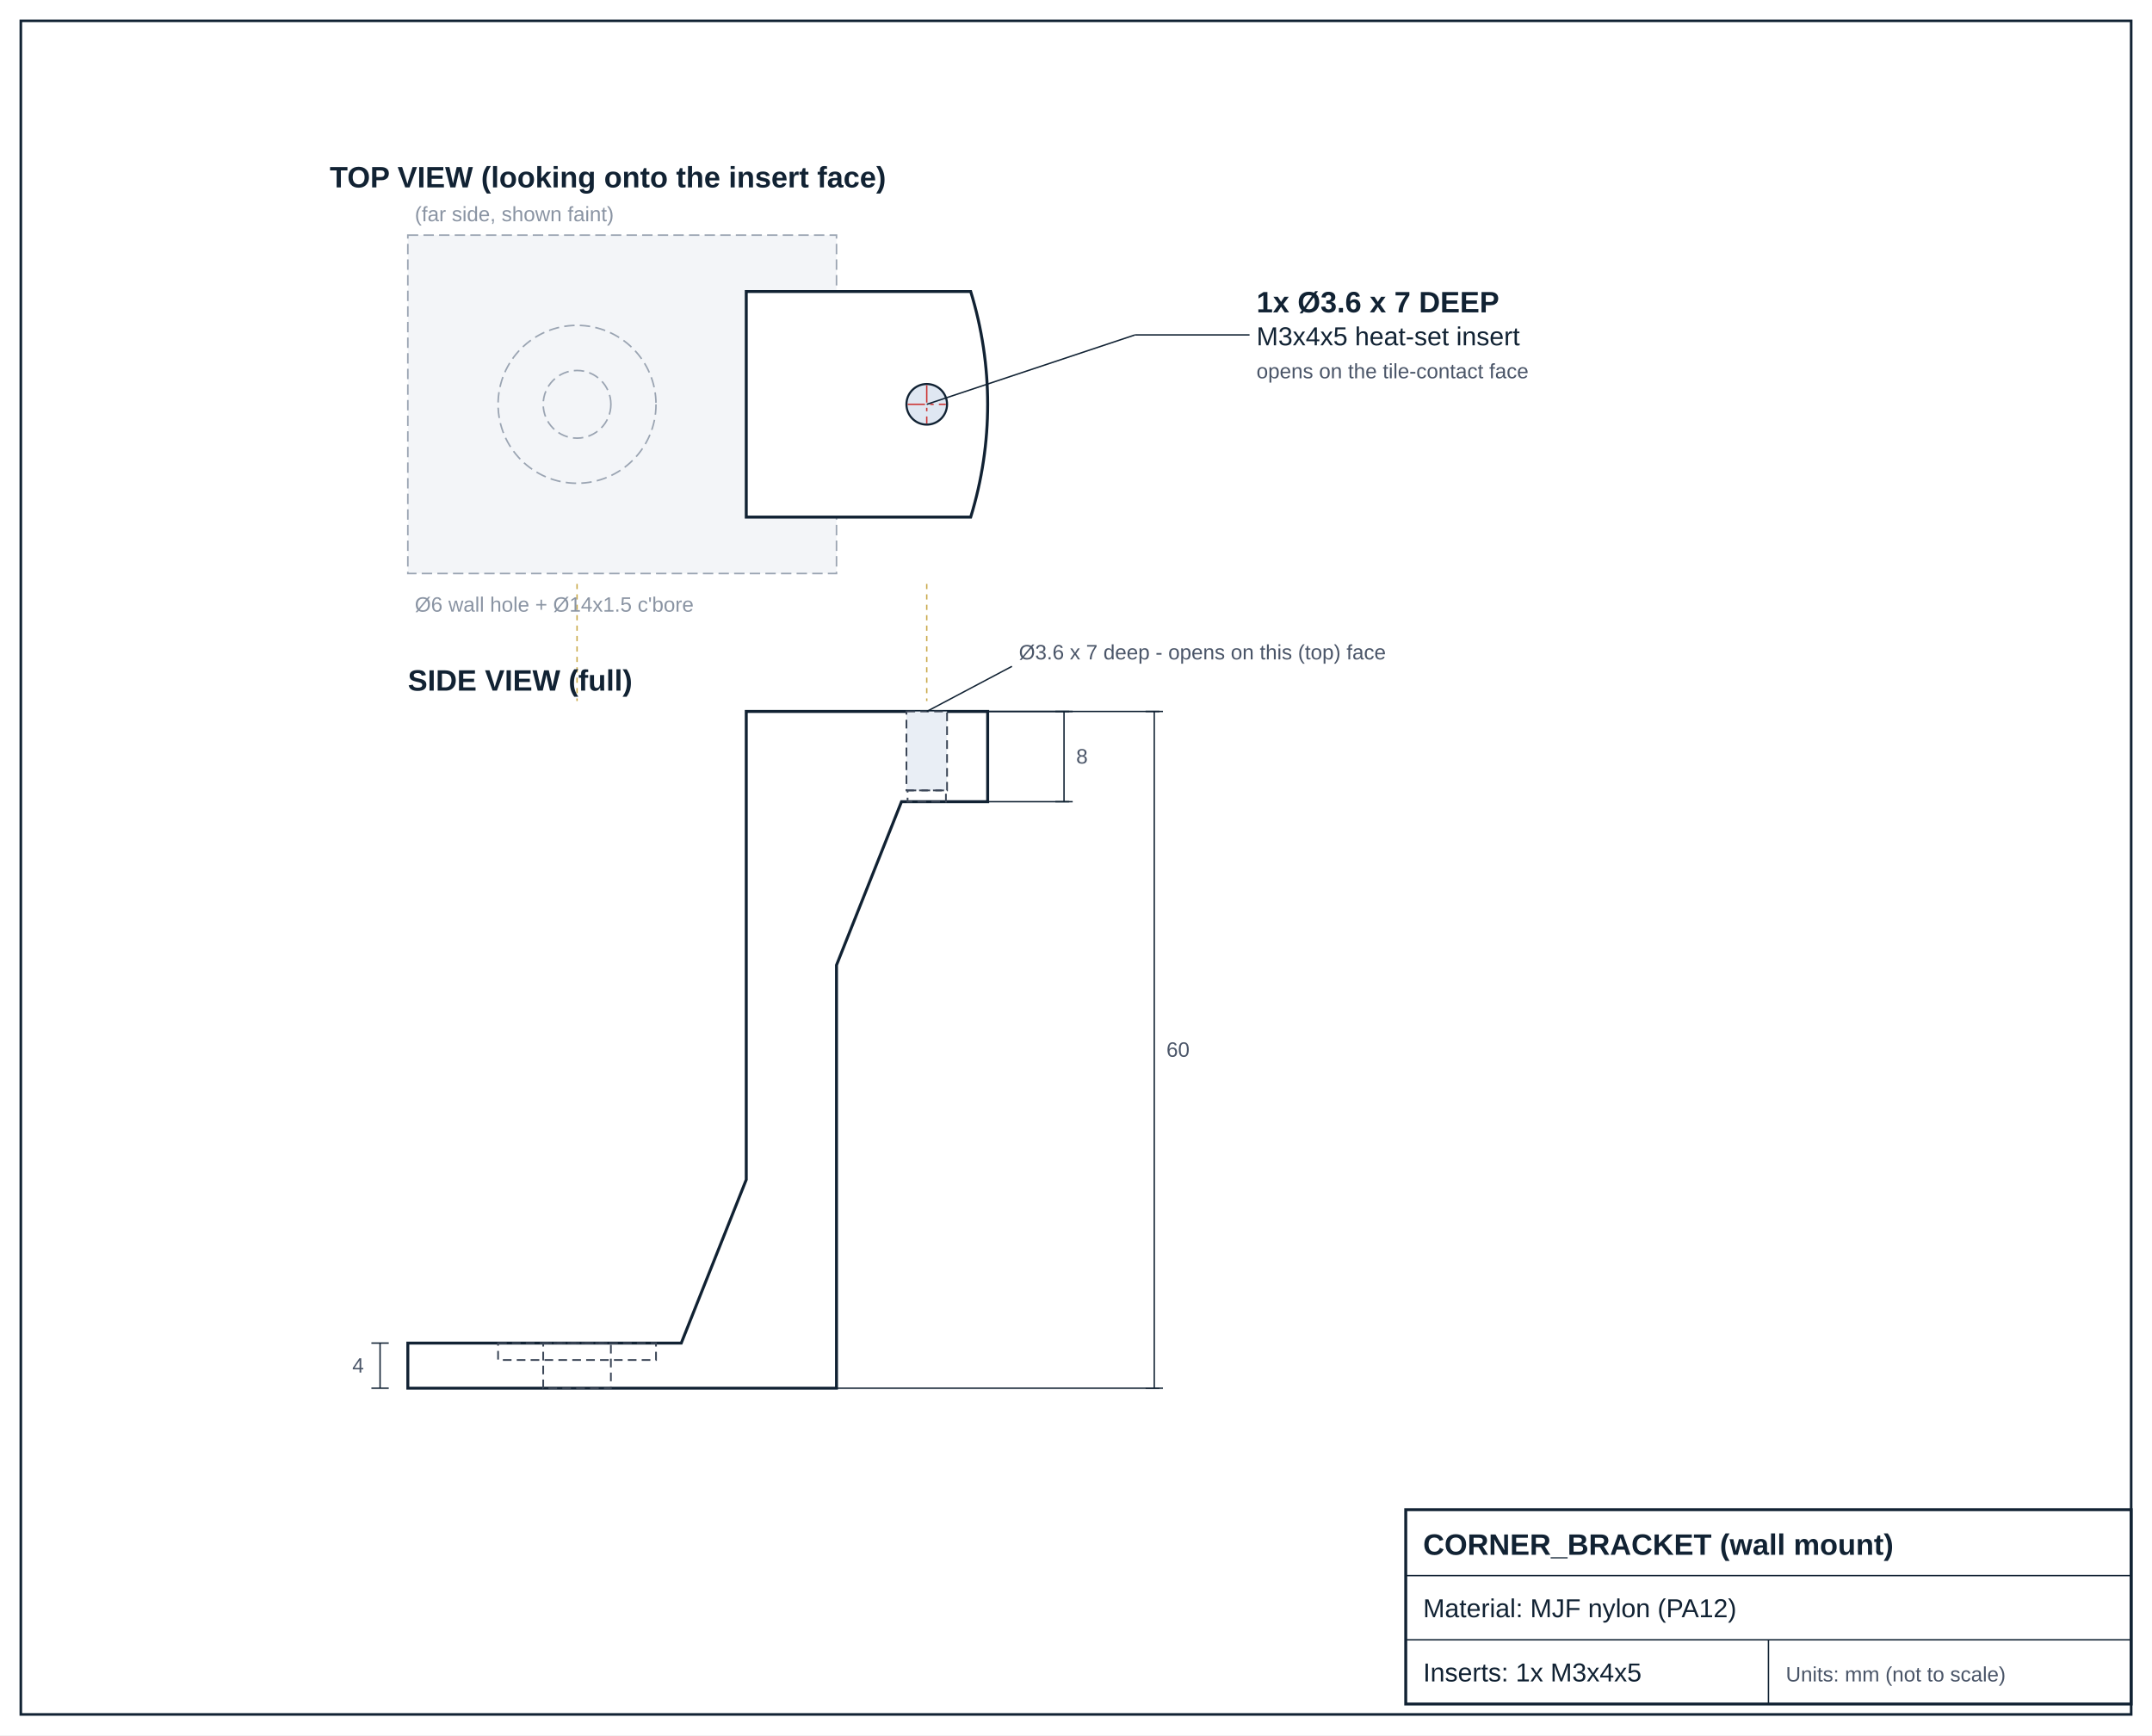
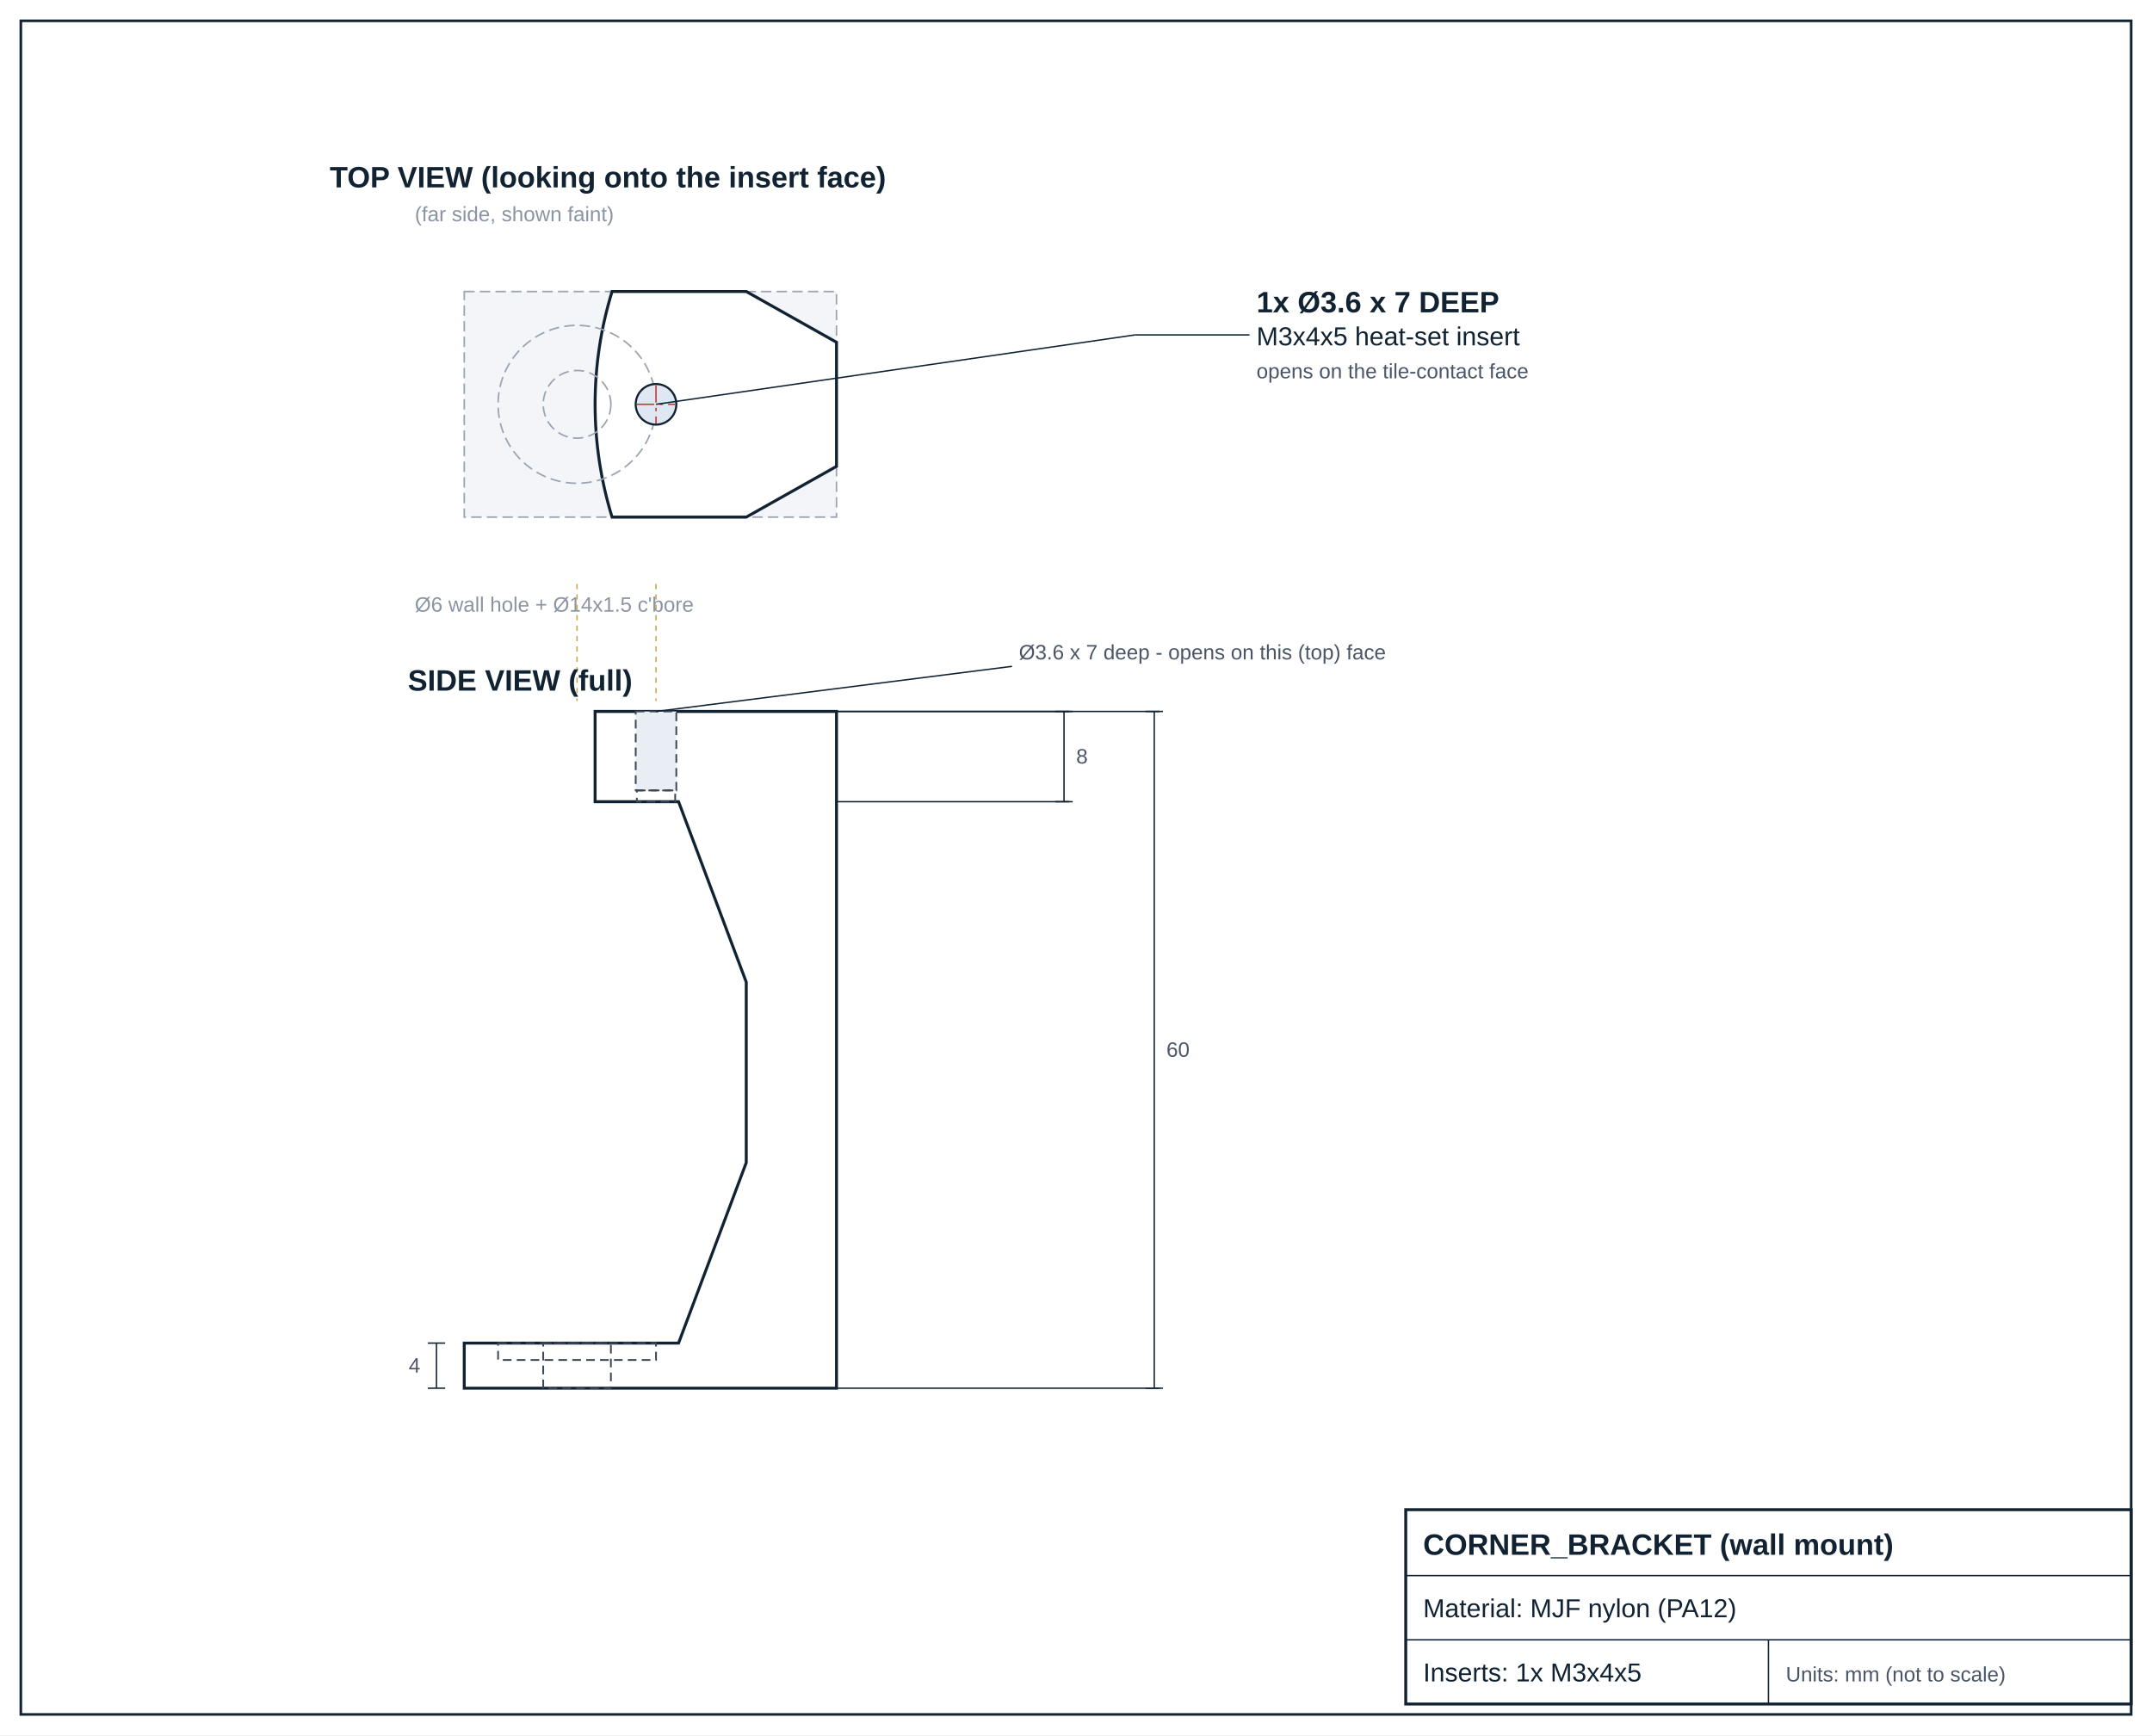
<svg xmlns="http://www.w3.org/2000/svg" width="1240" height="1000" viewBox="0 0 1240 1000" font-family="Arial">
  <rect x="0" y="0" width="1240" height="1000" fill="#fff" />
  <rect x="12" y="12" width="1216" height="976" stroke="#123" stroke-width="1.5" fill="none" />
-   <line x1="534" y1="336.5" x2="534" y2="404" stroke="#c9a94a" stroke-width="0.8" fill="none" stroke-dasharray="3 3" />
+   <line x1="378" y1="336.5" x2="378" y2="404" stroke="#c9a94a" stroke-width="0.8" fill="none" stroke-dasharray="3 3" />
  <line x1="332.5" y1="336.5" x2="332.5" y2="404" stroke="#c9a94a" stroke-width="0.8" fill="none" stroke-dasharray="3 3" />
  <text x="190" y="108" font-family="Arial" font-size="17" font-weight="bold" fill="#123">TOP VIEW  (looking onto the insert face)</text>
-   <rect x="235" y="135.5" width="247" height="195" stroke="#9aa4b2" stroke-width="0.9" fill="#f3f5f8" stroke-dasharray="6 3" />
+   <rect x="267.5" y="168" width="214.5" height="130" stroke="#9aa4b2" stroke-width="0.9" fill="#f3f5f8" stroke-dasharray="6 3" />
+   <text x="239" y="352.5" font-family="Arial" font-size="12" fill="#8a94a3">Ø6 wall hole + Ø14x1.5 c'bore</text>
+   <text x="239" y="127.5" font-family="Arial" font-size="12" fill="#8a94a3">(far side, shown faint)</text>
+   <path d="M 482 197.25 L 430 168 L 352.675 168 A 221 221 0 0 0 352.675 298 L 430 298 L 482 268.75 Z" stroke="#123" stroke-width="1.7" fill="#ffffff" />
  <circle cx="332.5" cy="233" r="45.5" stroke="#9aa4b2" stroke-width="0.9" fill="none" stroke-dasharray="6 3" />
  <circle cx="332.5" cy="233" r="19.5" stroke="#9aa4b2" stroke-width="0.9" fill="none" stroke-dasharray="6 3" />
-   <text x="239" y="352.5" font-family="Arial" font-size="12" fill="#8a94a3">Ø6 wall hole + Ø14x1.5 c'bore</text>
-   <text x="239" y="127.5" font-family="Arial" font-size="12" fill="#8a94a3">(far side, shown faint)</text>
-   <path d="M 430 298 L 559.325 298 A 221 221 0 0 0 559.325 168 L 430 168 Z" stroke="#123" stroke-width="1.7" fill="#ffffff" />
-   <circle cx="534" cy="233" r="11.7" stroke="#123" stroke-width="1.2" fill="#dfe7f2" />
-   <line x1="523" y1="233" x2="545" y2="233" stroke="#c33" stroke-width="0.8" fill="none" stroke-dasharray="10 3 2 3" />
-   <line x1="534" y1="222" x2="534" y2="244" stroke="#c33" stroke-width="0.8" fill="none" stroke-dasharray="10 3 2 3" />
-   <line x1="534" y1="233" x2="654" y2="193" stroke="#123" stroke-width="0.8" fill="none" />
+   <circle cx="378" cy="233" r="11.7" stroke="#123" stroke-width="1.2" fill="#dfe7f2" />
+   <line x1="367" y1="233" x2="389" y2="233" stroke="#c33" stroke-width="0.8" fill="none" stroke-dasharray="10 3 2 3" />
+   <line x1="378" y1="222" x2="378" y2="244" stroke="#c33" stroke-width="0.8" fill="none" stroke-dasharray="10 3 2 3" />
+   <line x1="378" y1="233" x2="654" y2="193" stroke="#123" stroke-width="0.8" fill="none" />
  <line x1="654" y1="193" x2="720" y2="193" stroke="#123" stroke-width="0.8" fill="none" />
  <text x="724" y="180" font-family="Arial" font-size="17" font-weight="bold" fill="#123">1x Ø3.6 x 7 DEEP</text>
  <text x="724" y="199" font-family="Arial" font-size="15" fill="#123">M3x4x5 heat-set insert</text>
  <text x="724" y="218" font-family="Arial" font-size="12" fill="#4a5568">opens on the tile-contact face</text>
  <text x="235" y="398" font-family="Arial" font-size="17" font-weight="bold" fill="#123">SIDE VIEW (full)</text>
-   <path d="M 235 800 L 235 774 L 392.551 774 L 430 679.809 L 430 410 L 569.1 410 L 569.1 462 L 519.449 462 L 482 556.191 L 482 800 Z" stroke="#123" stroke-width="1.7" fill="none" />
-   <rect x="522.3" y="410" width="23.4" height="45.5" stroke="#3b4657" stroke-width="1.0" fill="#e9eef5" stroke-dasharray="5 3" />
-   <rect x="522.95" y="455.5" width="22.1" height="6.5" stroke="#3b4657" stroke-width="1.0" fill="none" stroke-dasharray="5 3" />
+   <path d="M 267.5 800 L 267.5 774 L 391 774 L 430 670 L 430 566 L 391 462 L 342.9 462 L 342.9 410 L 482 410 L 482 800 Z" stroke="#123" stroke-width="1.7" fill="none" />
+   <rect x="366.3" y="410" width="23.4" height="45.5" stroke="#3b4657" stroke-width="1.0" fill="#e9eef5" stroke-dasharray="5 3" />
+   <rect x="366.95" y="455.5" width="22.1" height="6.5" stroke="#3b4657" stroke-width="1.0" fill="none" stroke-dasharray="5 3" />
  <rect x="313" y="774" width="39" height="26" stroke="#3b4657" stroke-width="1.0" fill="none" stroke-dasharray="5 3" />
  <rect x="287" y="774" width="91" height="9.75" stroke="#3b4657" stroke-width="1.0" fill="none" stroke-dasharray="5 3" />
-   <line x1="534" y1="410" x2="583.1" y2="384" stroke="#123" stroke-width="0.8" fill="none" />
+   <line x1="378" y1="410" x2="583.1" y2="384" stroke="#123" stroke-width="0.8" fill="none" />
  <text x="587.1" y="380" font-family="Arial" font-size="12" fill="#4a5568">Ø3.6 x 7 deep - opens on this (top) face</text>
-   <line x1="569.1" y1="410" x2="616.1" y2="410" stroke="#123" stroke-width="0.8" fill="none" />
-   <line x1="569.1" y1="462" x2="616.1" y2="462" stroke="#123" stroke-width="0.8" fill="none" />
+   <line x1="482" y1="410" x2="616.1" y2="410" stroke="#123" stroke-width="0.8" fill="none" />
+   <line x1="482" y1="462" x2="616.1" y2="462" stroke="#123" stroke-width="0.8" fill="none" />
  <line x1="613.1" y1="410" x2="613.1" y2="462" stroke="#123" stroke-width="0.8" fill="none" />
  <line x1="608.1" y1="410" x2="618.1" y2="410" stroke="#123" stroke-width="0.8" fill="none" />
  <line x1="608.1" y1="462" x2="618.1" y2="462" stroke="#123" stroke-width="0.8" fill="none" />
  <text x="620.1" y="440" font-family="Arial" font-size="12" fill="#4a5568">8</text>
-   <line x1="569.1" y1="410" x2="668.1" y2="410" stroke="#123" stroke-width="0.8" fill="none" />
+   <line x1="482" y1="410" x2="668.1" y2="410" stroke="#123" stroke-width="0.8" fill="none" />
  <line x1="482" y1="800" x2="668.1" y2="800" stroke="#123" stroke-width="0.8" fill="none" />
  <line x1="665.1" y1="800" x2="665.1" y2="410" stroke="#123" stroke-width="0.8" fill="none" />
  <line x1="660.1" y1="800" x2="670.1" y2="800" stroke="#123" stroke-width="0.8" fill="none" />
  <line x1="660.1" y1="410" x2="670.1" y2="410" stroke="#123" stroke-width="0.8" fill="none" />
  <text x="672.1" y="609" font-family="Arial" font-size="12" fill="#4a5568">60</text>
-   <line x1="219" y1="800" x2="219" y2="774" stroke="#123" stroke-width="0.8" fill="none" />
-   <line x1="214" y1="800" x2="224" y2="800" stroke="#123" stroke-width="0.8" fill="none" />
-   <line x1="214" y1="774" x2="224" y2="774" stroke="#123" stroke-width="0.8" fill="none" />
-   <text x="203" y="791" font-family="Arial" font-size="12" fill="#4a5568">4</text>
+   <line x1="251.5" y1="800" x2="251.5" y2="774" stroke="#123" stroke-width="0.8" fill="none" />
+   <line x1="246.5" y1="800" x2="256.5" y2="800" stroke="#123" stroke-width="0.8" fill="none" />
+   <line x1="246.5" y1="774" x2="256.5" y2="774" stroke="#123" stroke-width="0.8" fill="none" />
+   <text x="235.5" y="791" font-family="Arial" font-size="12" fill="#4a5568">4</text>
  <rect x="810" y="870" width="418" height="112" stroke="#123" stroke-width="1.7" fill="none" />
  <line x1="810" y1="908" x2="1228" y2="908" stroke="#123" stroke-width="0.8" fill="none" />
  <line x1="810" y1="945" x2="1228" y2="945" stroke="#123" stroke-width="0.8" fill="none" />
  <line x1="1019" y1="945" x2="1019" y2="982" stroke="#123" stroke-width="0.8" fill="none" />
  <text x="820" y="896" font-family="Arial" font-size="17" font-weight="bold" fill="#123">CORNER_BRACKET (wall mount)</text>
  <text x="820" y="932" font-family="Arial" font-size="15" fill="#123">Material:  MJF nylon (PA12)</text>
  <text x="820" y="969" font-family="Arial" font-size="15" fill="#123">Inserts:  1x M3x4x5</text>
  <text x="1029" y="969" font-family="Arial" font-size="12" fill="#4a5568">Units: mm  (not to scale)</text>
</svg>
